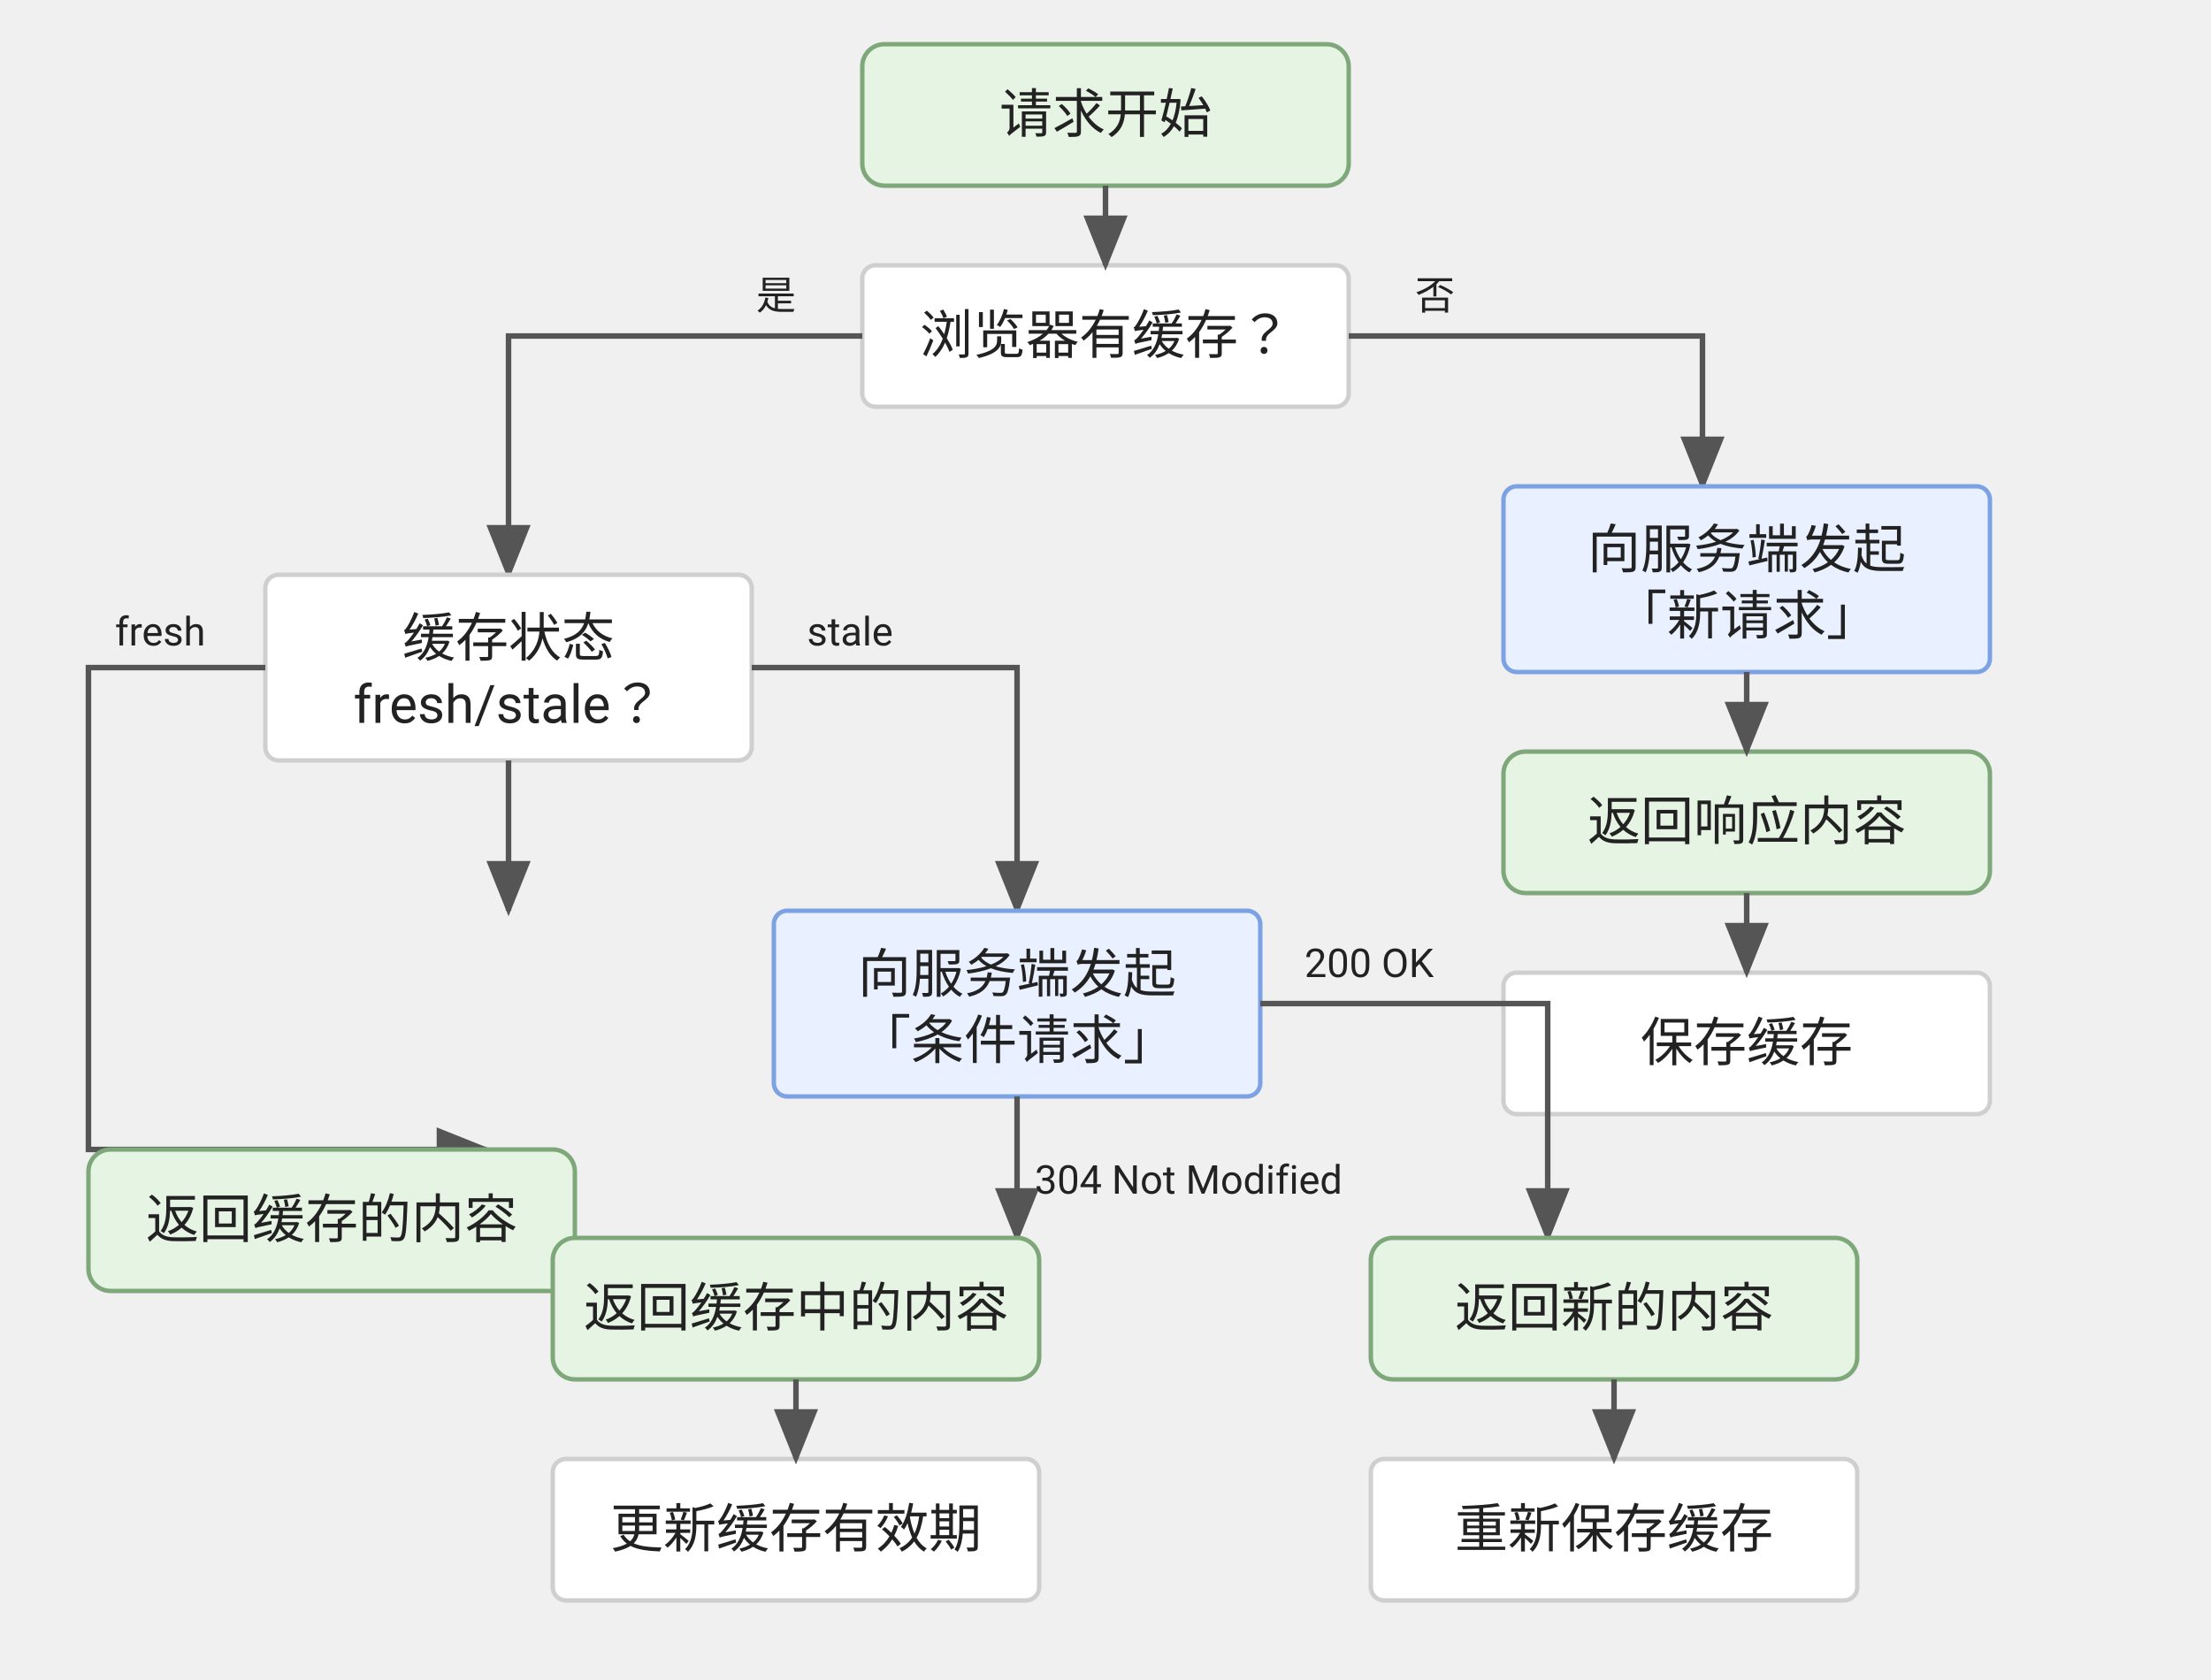
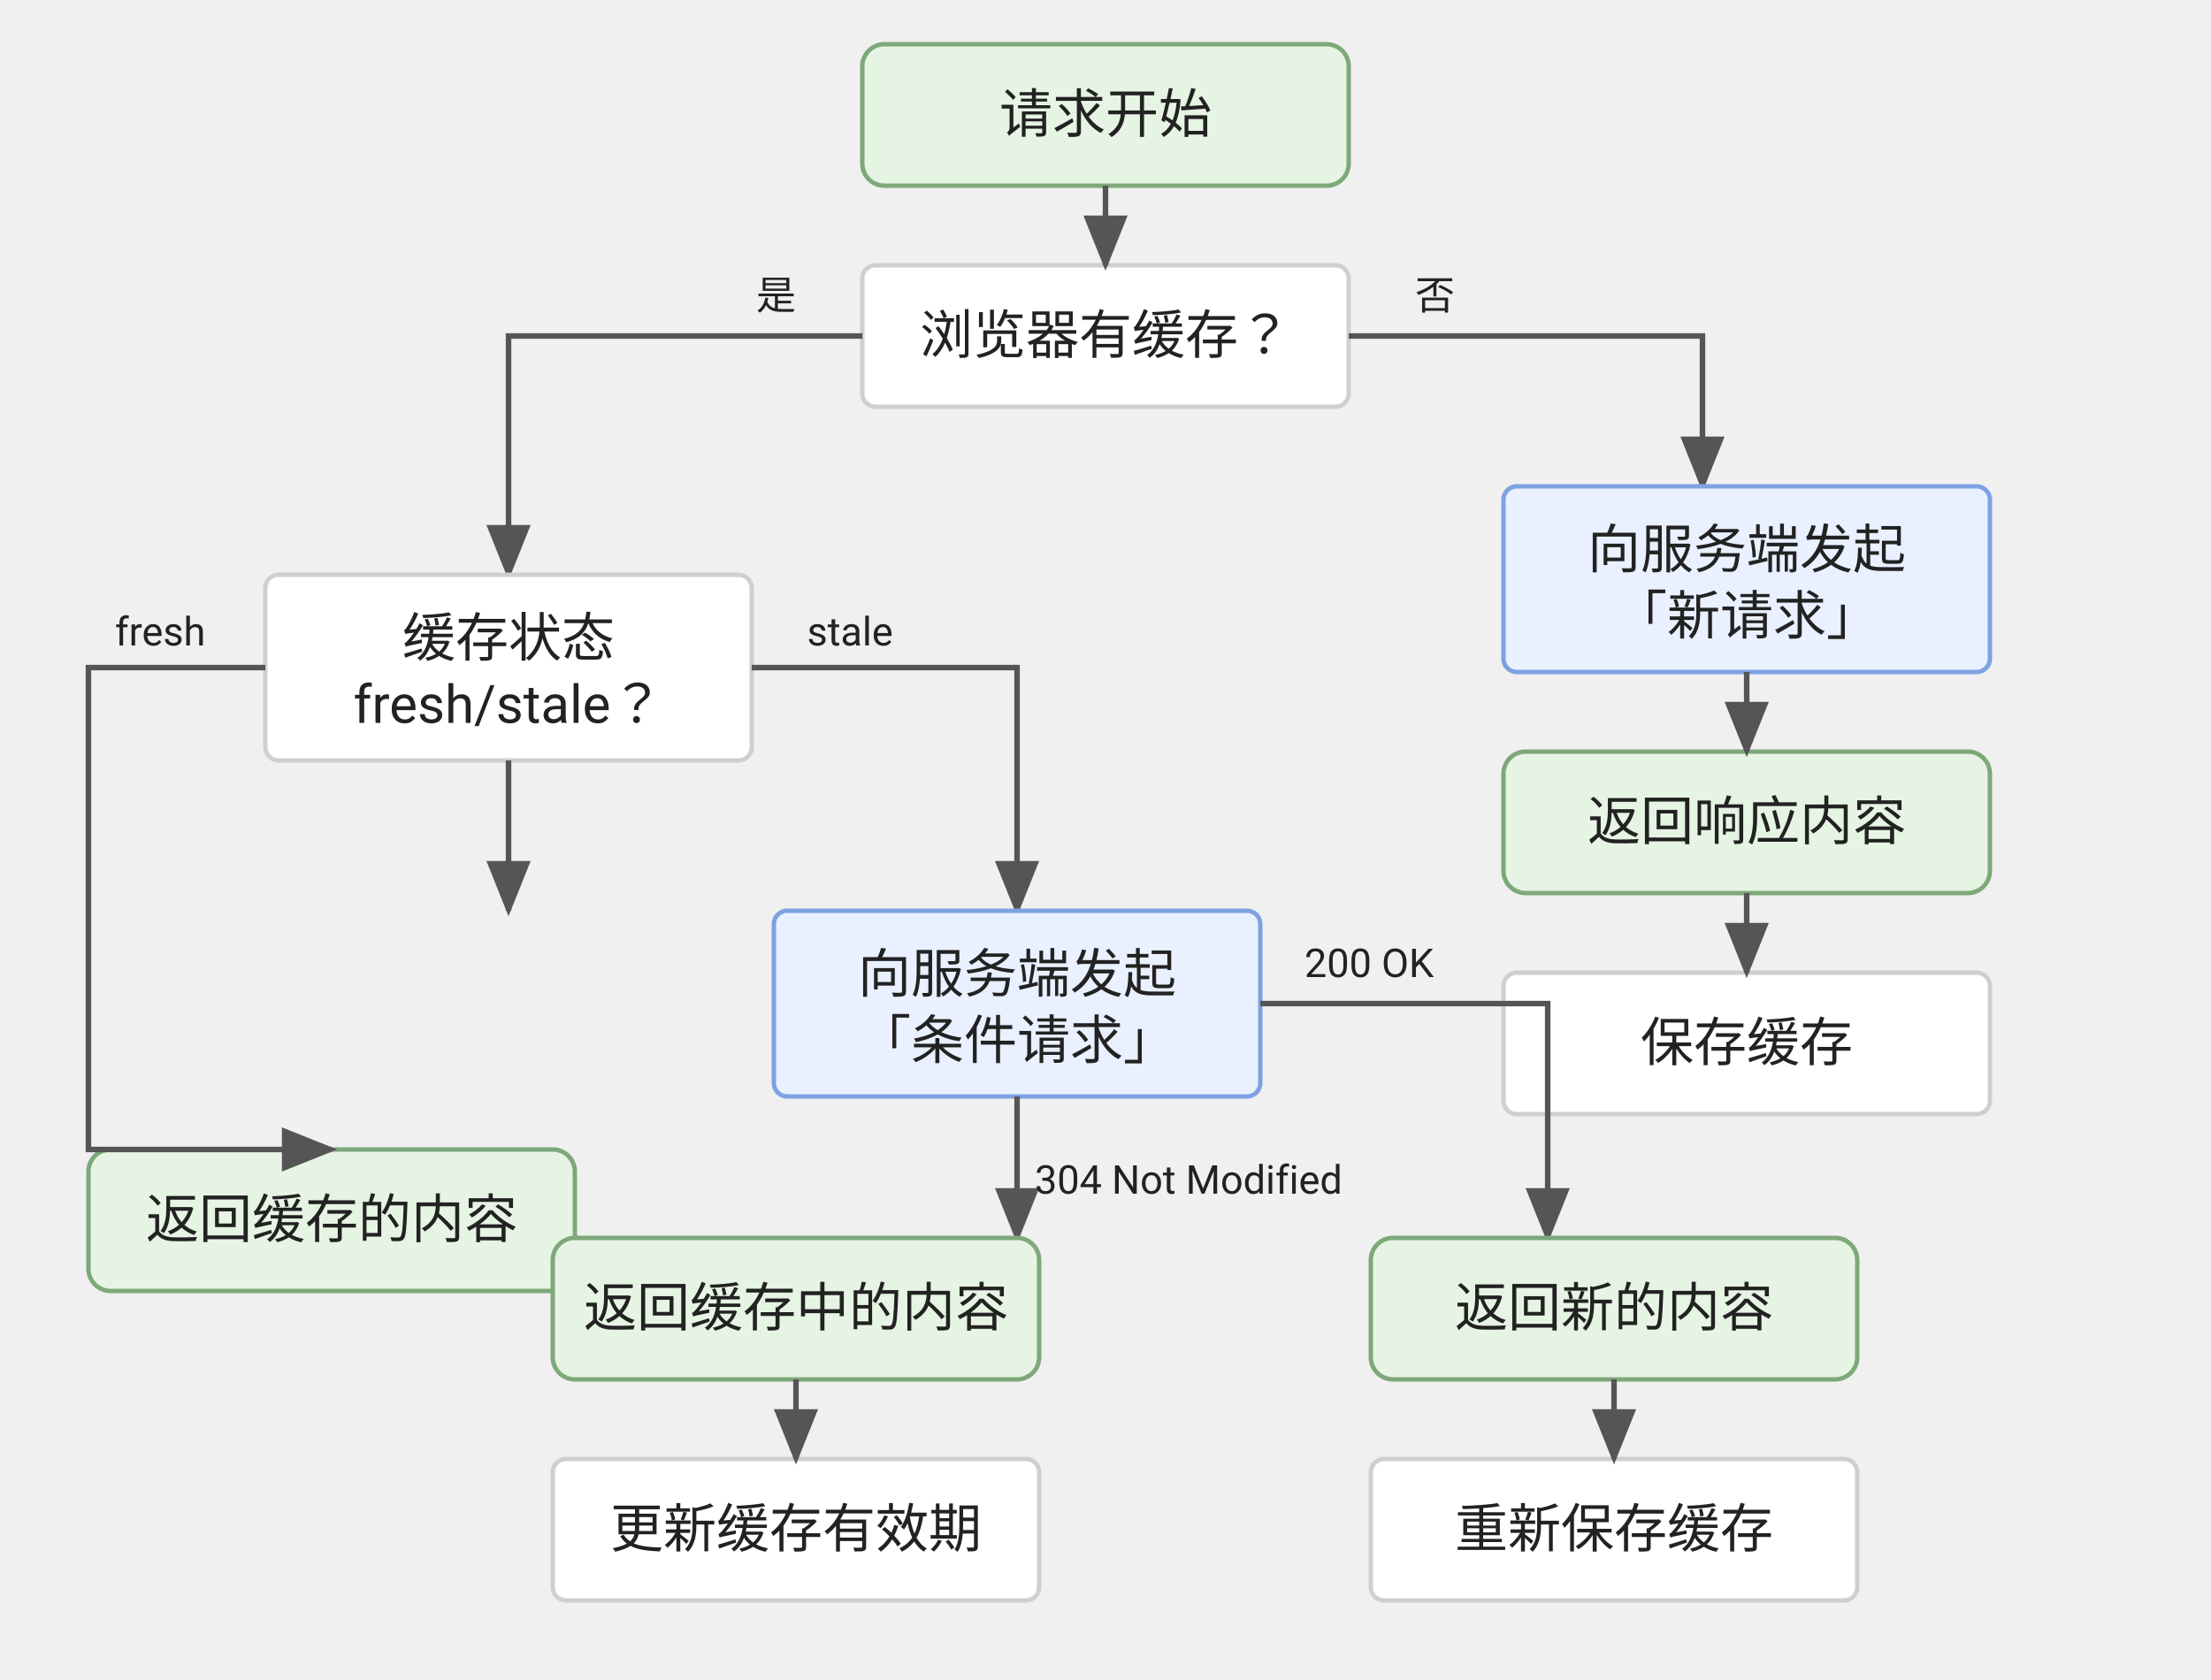
<svg xmlns="http://www.w3.org/2000/svg" width="1000" height="760" viewBox="0 0 1000 760" role="img" aria-labelledby="title desc">
  <defs>
    <style>
      .txt { font-family: -apple-system, BlinkMacSystemFont, 'Segoe UI', Roboto, 'PingFang SC', 'Microsoft YaHei', sans-serif; font-size: 24px; fill: #222; }
      .small { font-size: 20px; }
      .node-green { fill: #e6f4e3; stroke: #7ea87a; stroke-width: 2; }
      .node-blue { fill: #e9f0ff; stroke: #7da2e3; stroke-width: 2; }
      .node-white { fill: #fff; stroke: #cfcfcf; stroke-width: 2; }
      .arrow { stroke: #555; stroke-width: 2.5; fill: none; marker-end: url(#m); }
      .label { font-family: -apple-system, BlinkMacSystemFont, 'Segoe UI', Roboto, 'PingFang SC', 'Microsoft YaHei', sans-serif; font-size: 18px; fill: #222; }
    </style>
    <marker id="m" markerWidth="10" markerHeight="8" refX="9" refY="4" orient="auto">
      <path d="M0,0 L10,4 L0,8 z" fill="#555" />
    </marker>
  </defs>
  <rect class="node-green" x="390" y="20" rx="10" ry="10" width="220" height="64" />
  <text class="txt" x="500" y="60" text-anchor="middle">请求开始</text>
  <rect class="node-white" x="390" y="120" rx="6" ry="6" width="220" height="64" />
  <text class="txt" x="500" y="160" text-anchor="middle">浏览器有缓存？</text>
  <path class="arrow" d="M500 84 L500 120" />
  <path class="arrow" d="M610 152 L770 152 L770 220" />
  <text class="label" x="640" y="140">否</text>
  <rect class="node-blue" x="680" y="220" rx="6" ry="6" width="220" height="84" />
  <text class="txt" x="790" y="257" text-anchor="middle">向服务端发起</text>
  <text class="txt" x="790" y="287" text-anchor="middle">「新请求」</text>
  <rect class="node-green" x="680" y="340" rx="10" ry="10" width="220" height="64" />
  <text class="txt" x="790" y="380" text-anchor="middle">返回响应内容</text>
  <rect class="node-white" x="680" y="440" rx="6" ry="6" width="220" height="64" />
  <text class="txt" x="790" y="480" text-anchor="middle">保存缓存</text>
  <path class="arrow" d="M790 304 L790 340" />
  <path class="arrow" d="M790 404 L790 440" />
  <path class="arrow" d="M390 152 L230 152 L230 260" />
  <text class="label" x="342" y="140">是</text>
  <rect class="node-white" x="120" y="260" rx="6" ry="6" width="220" height="84" />
  <text class="txt" x="230" y="297" text-anchor="middle">缓存状态</text>
  <text class="txt" x="230" y="327" text-anchor="middle">fresh/stale？</text>
  <path class="arrow" d="M230 344 L230 412" />
-   <path class="arrow" d="M120 302 L40 302 L40 520 L220 520" />
  <text class="label" x="52" y="292">fresh</text>
  <rect class="node-green" x="40" y="520" rx="10" ry="10" width="220" height="64" />
  <text class="txt" x="150" y="560" text-anchor="middle">返回缓存的内容</text>
+   <path class="arrow" d="M120 302 L40 302 L40 520 L150 520" />
  <path class="arrow" d="M340 302 L460 302 L460 412" />
  <text class="label" x="365" y="292">stale</text>
  <rect class="node-blue" x="350" y="412" rx="6" ry="6" width="220" height="84" />
  <text class="txt" x="460" y="449" text-anchor="middle">向服务端发起</text>
  <text class="txt" x="460" y="479" text-anchor="middle">「条件请求」</text>
  <path class="arrow" d="M460 496 L460 560" />
  <text class="label" x="468" y="540">304 Not Modified</text>
  <rect class="node-green" x="250" y="560" rx="10" ry="10" width="220" height="64" />
  <text class="txt" x="360" y="600" text-anchor="middle">返回缓存中的内容</text>
  <rect class="node-white" x="250" y="660" rx="6" ry="6" width="220" height="64" />
  <text class="txt" x="360" y="700" text-anchor="middle">更新缓存有效期</text>
  <path class="arrow" d="M360 624 L360 660" />
  <path class="arrow" d="M570 454 L700 454 L700 560" />
  <text class="label" x="590" y="442">200 OK</text>
  <rect class="node-green" x="620" y="560" rx="10" ry="10" width="220" height="64" />
  <text class="txt" x="730" y="600" text-anchor="middle">返回新的内容</text>
  <rect class="node-white" x="620" y="660" rx="6" ry="6" width="220" height="64" />
  <text class="txt" x="730" y="700" text-anchor="middle">重新保存缓存</text>
  <path class="arrow" d="M730 624 L730 660" />
</svg>
